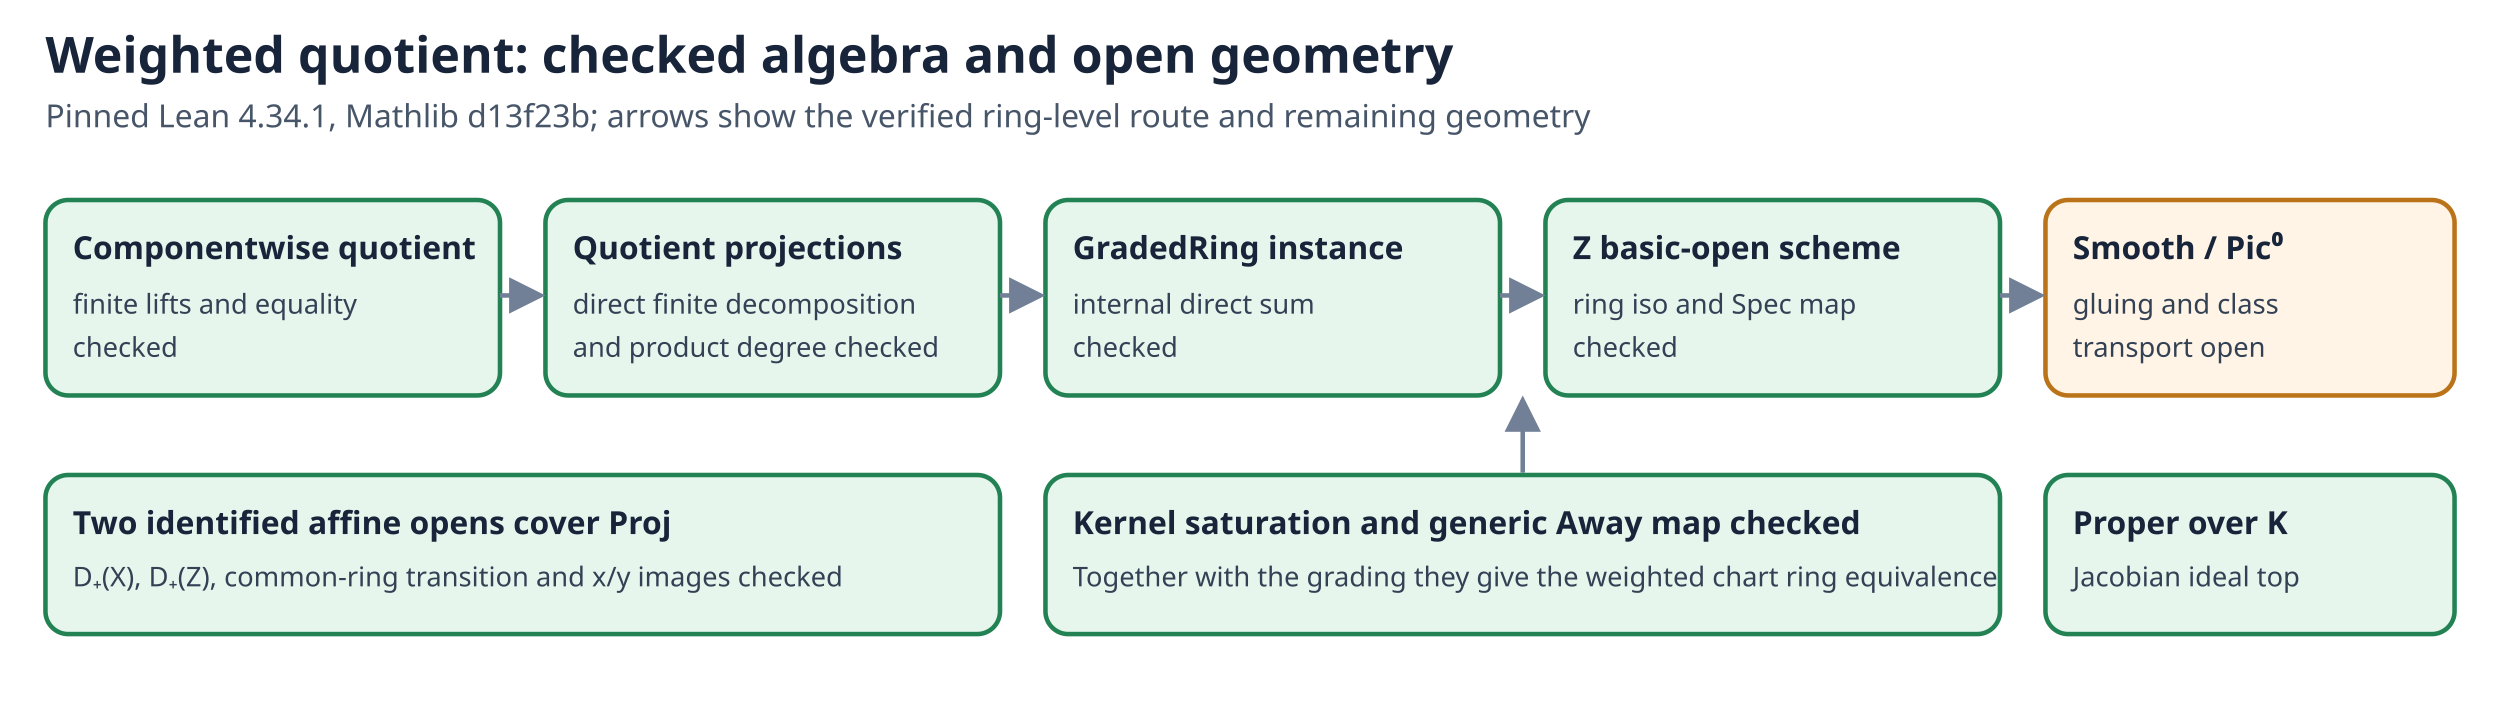
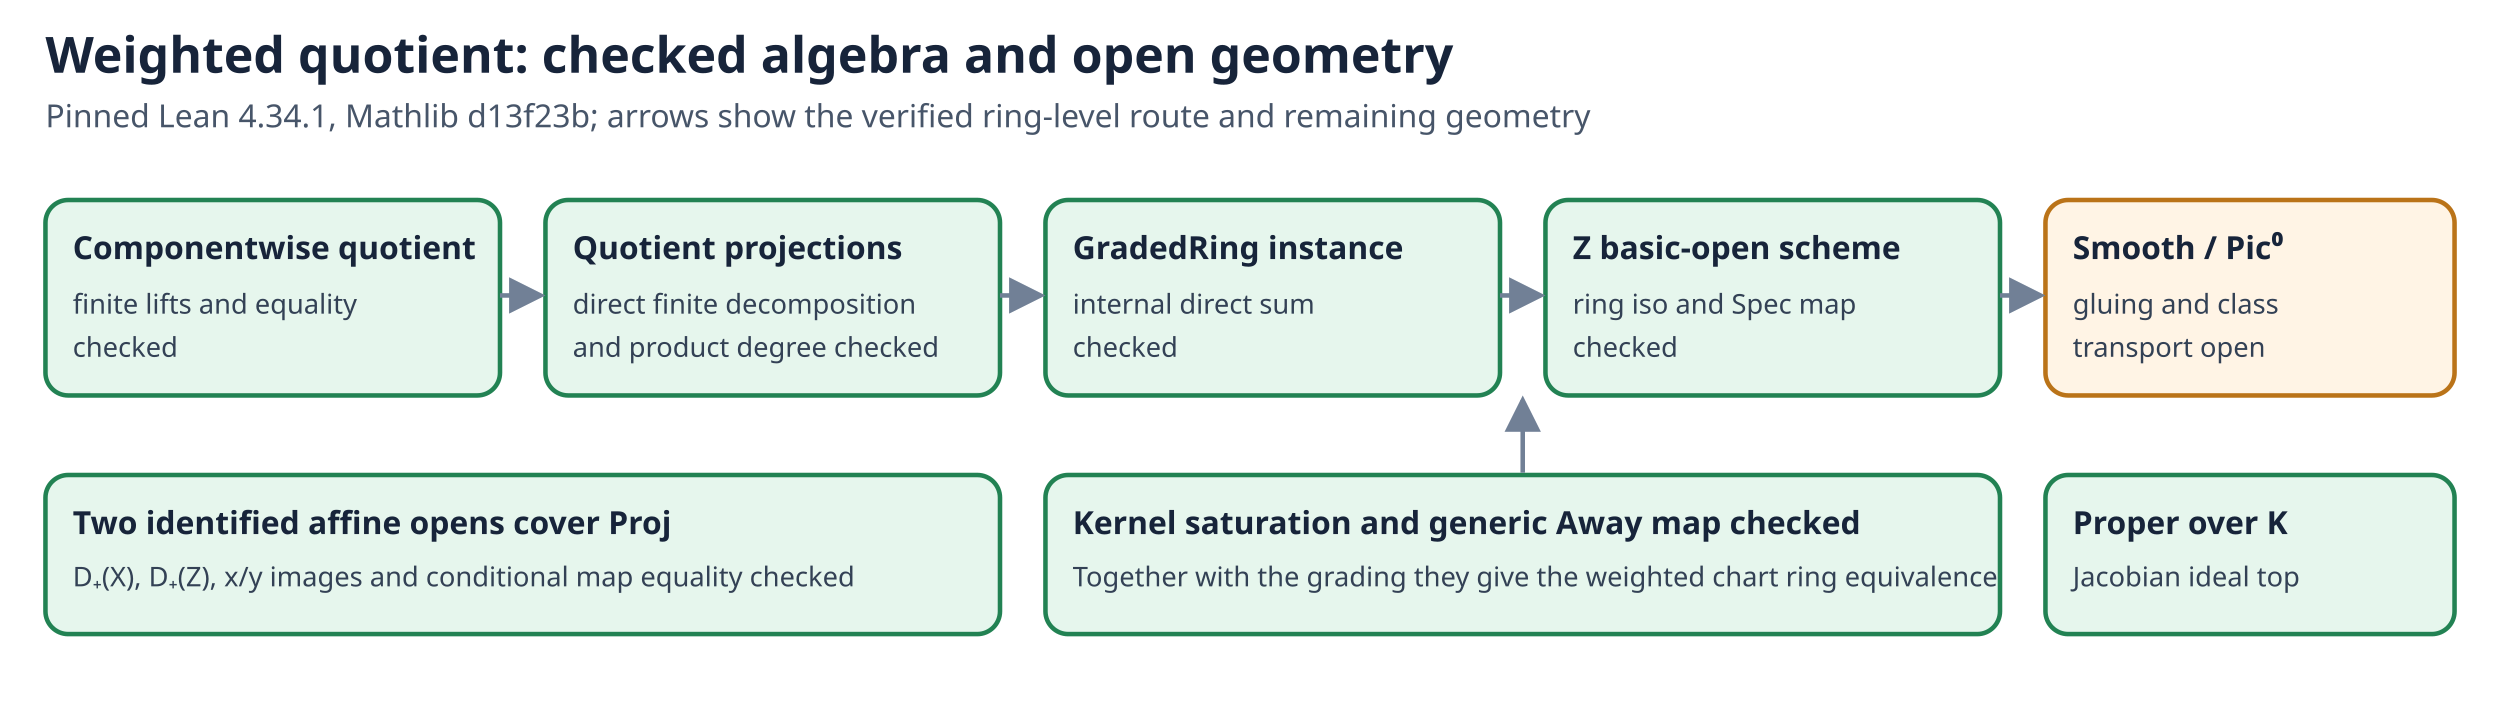
<svg xmlns="http://www.w3.org/2000/svg" width="1100" height="310" viewBox="0 0 1100 310" role="img" aria-label="Weighted quotient proof dependencies: checked grading, both affine scheme charts and properness; open smoothness, gluing and Picard transport">
  <style>.title{font:700 22px sans-serif;fill:#17243a}.sub{font:14px sans-serif;fill:#475569}.box{stroke-width:2;rx:10}.ok{fill:#e6f6ed;stroke:#228253}.pending{fill:#fff4e5;stroke:#ba7318}.head{font:700 14px sans-serif;fill:#17243a}.detail{font:12px sans-serif;fill:#334155}.arrow{stroke:#718096;stroke-width:2;fill:none;marker-end:url(#arr)}</style>
  <defs>
    <marker id="arr" markerWidth="8" markerHeight="8" refX="7" refY="4" orient="auto">
      <path d="M0 0 L8 4 L0 8" fill="#718096" />
    </marker>
  </defs>
  <text class="title" x="20" y="32">Weighted quotient: checked algebra and open geometry</text>
  <text class="sub" x="20" y="56">Pinned Lean 4.34.1, Mathlib d13f23b; arrows show the verified ring-level route and remaining geometry</text>
  <rect class="box ok" x="20" y="88" width="200" height="86" />
  <text class="head" x="32" y="114">Componentwise quotient</text>
  <text class="detail" x="32" y="138">finite lifts and equality</text>
  <text class="detail" x="32" y="157">checked</text>
  <rect class="box ok" x="240" y="88" width="200" height="86" />
  <text class="head" x="252" y="114">Quotient projections</text>
  <text class="detail" x="252" y="138">direct finite decomposition</text>
  <text class="detail" x="252" y="157">and product degree checked</text>
  <rect class="box ok" x="460" y="88" width="200" height="86" />
  <text class="head" x="472" y="114">GradedRing instance</text>
  <text class="detail" x="472" y="138">internal direct sum</text>
  <text class="detail" x="472" y="157">checked</text>
  <rect class="box ok" x="680" y="88" width="200" height="86" />
  <text class="head" x="692" y="114">Z basic-open scheme</text>
  <text class="detail" x="692" y="138">ring iso and Spec map</text>
  <text class="detail" x="692" y="157">checked</text>
  <rect class="box pending" x="900" y="88" width="180" height="86" />
  <text class="head" x="912" y="114">Smooth / Pic⁰</text>
  <text class="detail" x="912" y="138">gluing and class</text>
  <text class="detail" x="912" y="157">transport open</text>
  <path class="arrow" d="M220 130 H238" />
  <path class="arrow" d="M440 130 H458" />
  <path class="arrow" d="M660 130 H678" />
  <path class="arrow" d="M880 130 H898" />
  <rect class="box ok" x="460" y="209" width="420" height="70" />
  <text class="head" x="472" y="235">Kernel saturation and generic Away map checked</text>
  <text class="detail" x="472" y="258">Together with the grading they give the weighted chart ring equivalence</text>
  <rect class="box ok" x="20" y="209" width="420" height="70" />
  <text class="head" x="32" y="235">Two identified affine opens cover Proj</text>
-   <text class="detail" x="32" y="258">D₊(X), D₊(Z), common-ring transition and x/y images checked</text>
+   <text class="detail" x="32" y="258">D₊(X), D₊(Z), x/y images and conditional map equality checked</text>
  <rect class="box ok" x="900" y="209" width="180" height="70" />
  <text class="head" x="912" y="235">Proper over K</text>
  <text class="detail" x="912" y="258">Jacobian ideal top</text>
  <path class="arrow" d="M670 208 V176" />
</svg>
